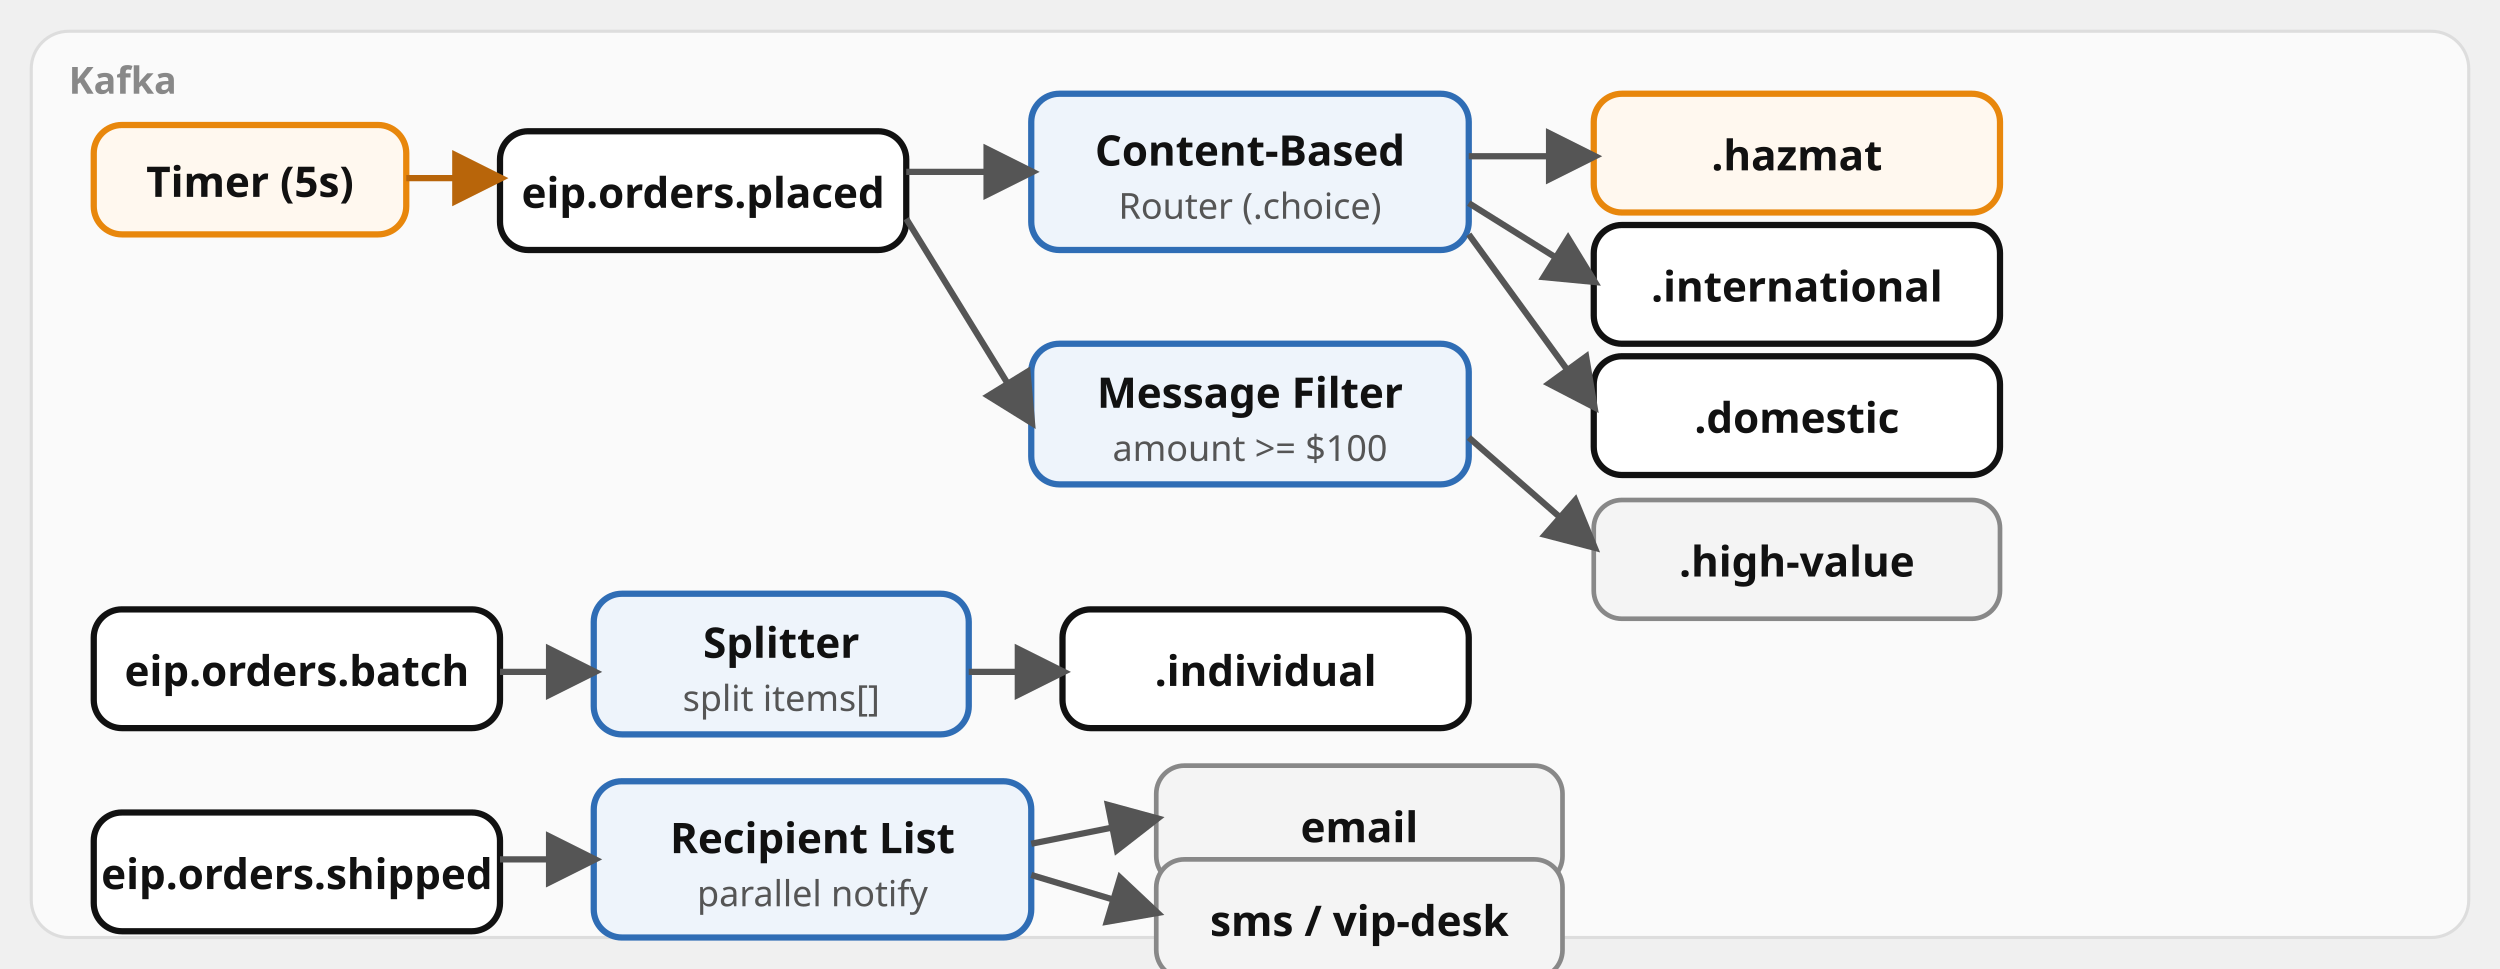
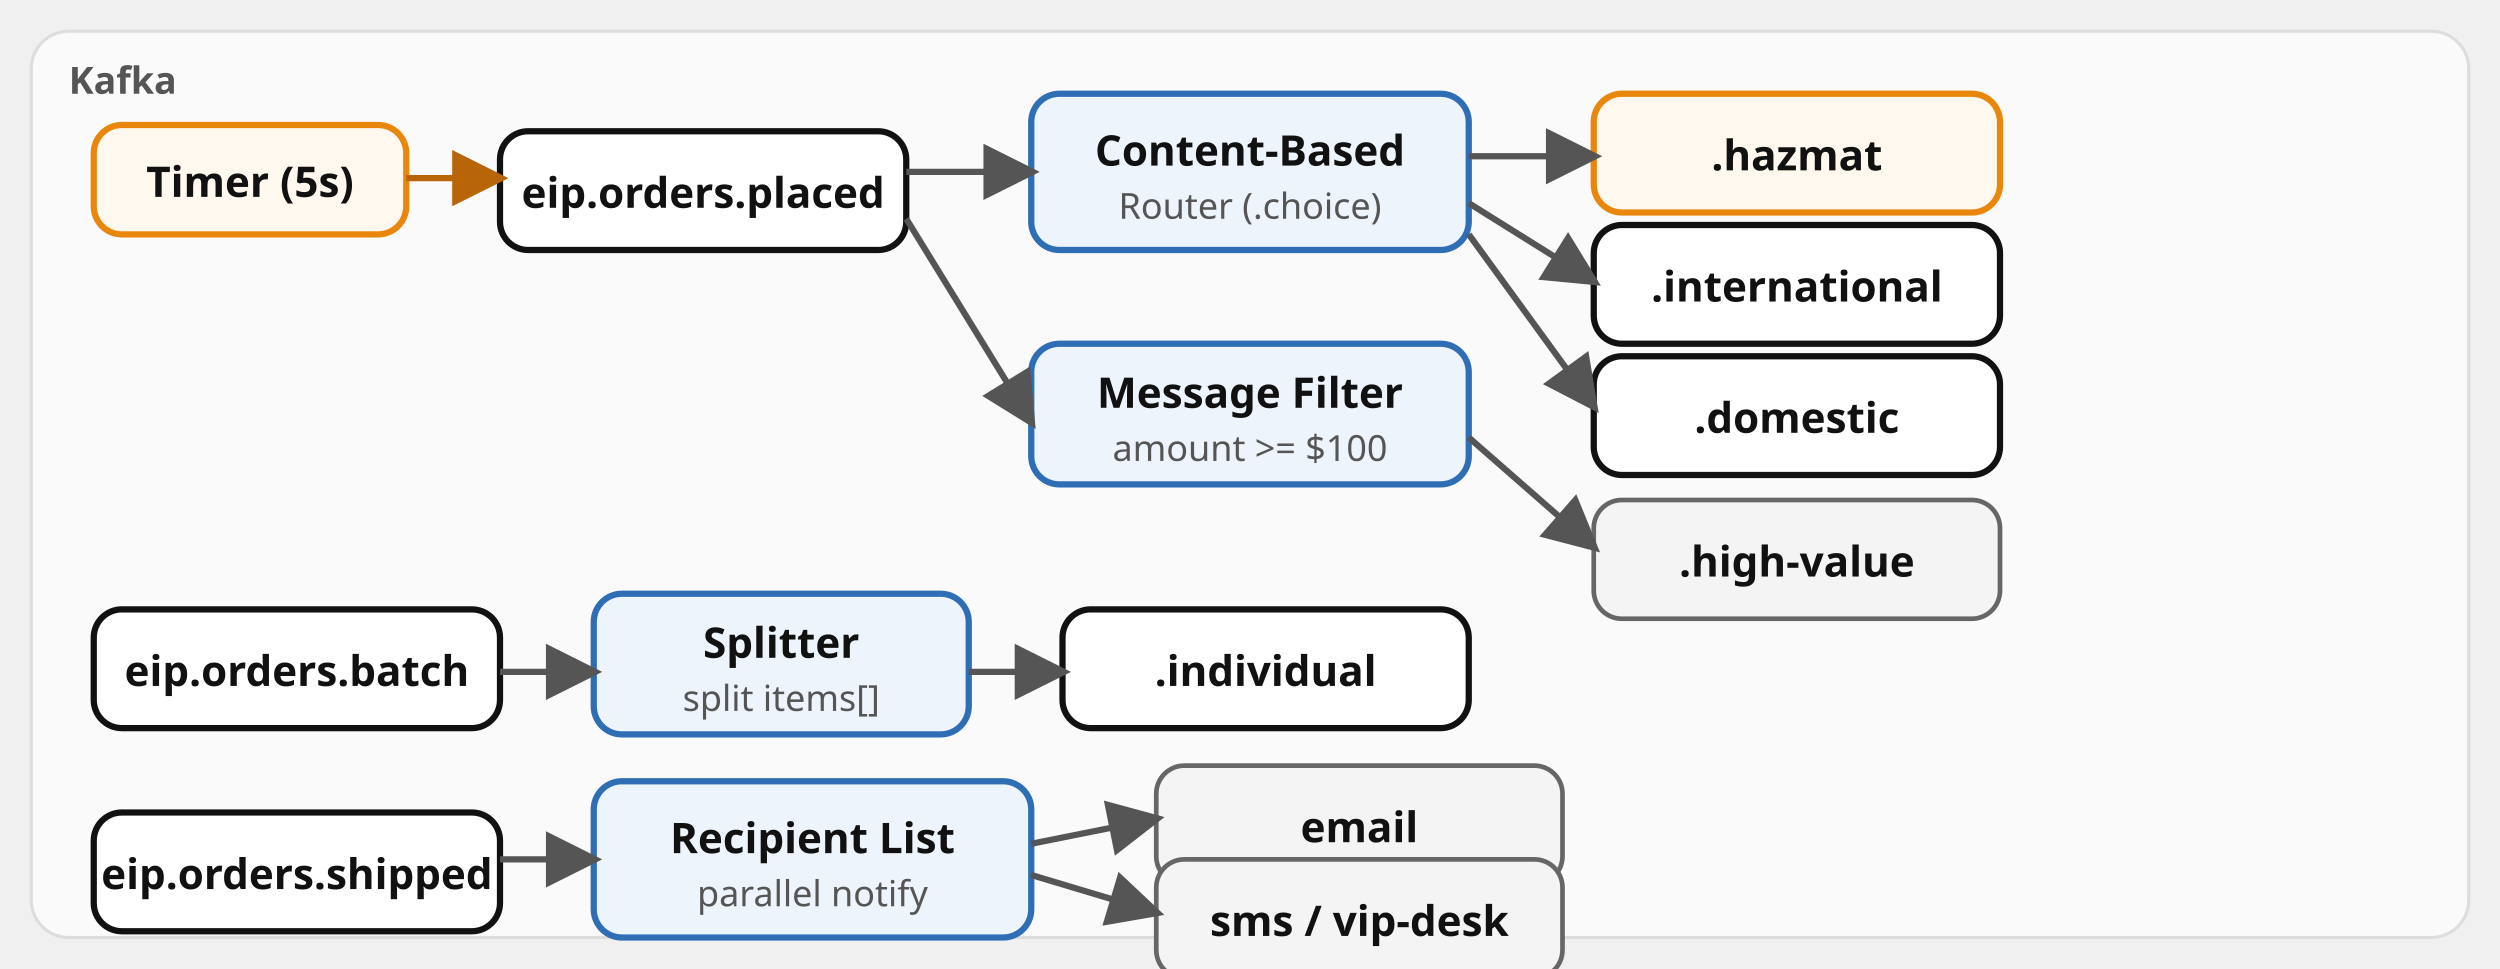
<svg xmlns="http://www.w3.org/2000/svg" viewBox="0 0 800 310" font-family="'Red Hat Text', system-ui, sans-serif" role="img">
  <defs>
    <marker id="a" viewBox="0 0 10 10" refX="8.5" refY="5" markerWidth="9" markerHeight="9" orient="auto-start-reverse">
      <path d="M0,0 L10,5 L0,10 z" fill="#555" />
    </marker>
    <marker id="am" viewBox="0 0 10 10" refX="8.5" refY="5" markerWidth="9" markerHeight="9" orient="auto-start-reverse">
      <path d="M0,0 L10,5 L0,10 z" fill="#b8650a" />
    </marker>
  </defs>
  <rect x="10" y="10" width="780" height="290" rx="12" fill="#fafafa" stroke="#ddd" />
-   <text x="22" y="30" font-size="12" font-weight="700" fill="#888">Kafka</text>
+   <text x="22" y="30" font-size="12" font-weight="700" fill="#555555">Kafka</text>
  <rect x="30" y="40" width="100" height="35" rx="9" fill="#fff8ef" stroke="#e8870c" stroke-width="2" />
  <text x="80.0" y="63.0" font-size="13.5" font-weight="700" fill="#111111" text-anchor="middle">Timer (5s)</text>
  <rect x="160" y="42" width="130" height="38" rx="9" fill="#ffffff" stroke="#111111" stroke-width="2" />
  <text x="225.0" y="66.5" font-size="13.5" font-weight="700" fill="#111111" text-anchor="middle">eip.orders.placed</text>
  <rect x="330" y="30" width="140" height="50" rx="9" fill="#eef4fb" stroke="#2f6db5" stroke-width="2" />
  <text x="400.0" y="53.0" font-size="13.5" font-weight="700" fill="#111111" text-anchor="middle">Content-Based</text>
  <text x="400.0" y="70.0" font-size="11.5" fill="#555555" text-anchor="middle">Router (.choice)</text>
  <rect x="510" y="30" width="130" height="38" rx="9" fill="#fff8ef" stroke="#e8870c" stroke-width="2" />
  <text x="575.0" y="54.5" font-size="13.5" font-weight="700" fill="#111111" text-anchor="middle">.hazmat</text>
  <rect x="510" y="72" width="130" height="38" rx="9" fill="#ffffff" stroke="#111111" stroke-width="2" />
  <text x="575.0" y="96.5" font-size="13.5" font-weight="700" fill="#111111" text-anchor="middle">.international</text>
  <rect x="510" y="114" width="130" height="38" rx="9" fill="#ffffff" stroke="#111111" stroke-width="2" />
  <text x="575.0" y="138.5" font-size="13.5" font-weight="700" fill="#111111" text-anchor="middle">.domestic</text>
  <rect x="330" y="110" width="140" height="45" rx="9" fill="#eef4fb" stroke="#2f6db5" stroke-width="2" />
  <text x="400.0" y="130.5" font-size="13.5" font-weight="700" fill="#111111" text-anchor="middle">Message Filter</text>
  <text x="400.0" y="147.5" font-size="11.5" fill="#555555" text-anchor="middle">amount &gt;= $100</text>
-   <rect x="510" y="160" width="130" height="38" rx="9" fill="#f4f4f4" stroke="#888888" stroke-width="1.5" />
+   <rect x="510" y="160" width="130" height="38" rx="9" fill="#f4f4f4" stroke="#666666" stroke-width="1.5" />
  <text x="575.0" y="184.5" font-size="13.5" font-weight="700" fill="#111111" text-anchor="middle">.high-value</text>
  <rect x="30" y="195" width="130" height="38" rx="9" fill="#ffffff" stroke="#111111" stroke-width="2" />
  <text x="95.0" y="219.5" font-size="13.5" font-weight="700" fill="#111111" text-anchor="middle">eip.orders.batch</text>
  <rect x="190" y="190" width="120" height="45" rx="9" fill="#eef4fb" stroke="#2f6db5" stroke-width="2" />
  <text x="250.0" y="210.5" font-size="13.5" font-weight="700" fill="#111111" text-anchor="middle">Splitter</text>
  <text x="250.0" y="227.5" font-size="11.5" fill="#555555" text-anchor="middle">split items[]</text>
  <rect x="340" y="195" width="130" height="38" rx="9" fill="#ffffff" stroke="#111111" stroke-width="2" />
  <text x="405.0" y="219.5" font-size="13.5" font-weight="700" fill="#111111" text-anchor="middle">.individual</text>
  <rect x="30" y="260" width="130" height="38" rx="9" fill="#ffffff" stroke="#111111" stroke-width="2" />
  <text x="95.0" y="284.5" font-size="13.5" font-weight="700" fill="#111111" text-anchor="middle">eip.orders.shipped</text>
  <rect x="190" y="250" width="140" height="50" rx="9" fill="#eef4fb" stroke="#2f6db5" stroke-width="2" />
  <text x="260.0" y="273.0" font-size="13.5" font-weight="700" fill="#111111" text-anchor="middle">Recipient List</text>
  <text x="260.0" y="290.0" font-size="11.5" fill="#555555" text-anchor="middle">parallel notify</text>
-   <rect x="370" y="245" width="130" height="38" rx="9" fill="#f4f4f4" stroke="#888888" stroke-width="1.5" />
+   <rect x="370" y="245" width="130" height="38" rx="9" fill="#f4f4f4" stroke="#666666" stroke-width="1.5" />
  <text x="435.0" y="269.5" font-size="13.5" font-weight="700" fill="#111111" text-anchor="middle">email</text>
-   <rect x="370" y="275" width="130" height="38" rx="9" fill="#f4f4f4" stroke="#888888" stroke-width="1.5" />
+   <rect x="370" y="275" width="130" height="38" rx="9" fill="#f4f4f4" stroke="#666666" stroke-width="1.5" />
  <text x="435.0" y="299.5" font-size="13.5" font-weight="700" fill="#111111" text-anchor="middle">sms / vip-desk</text>
  <path d="M130,57 L160,57" fill="none" stroke="#b8650a" stroke-width="2" marker-end="url(#am)" />
  <path d="M290,55 L330,55" fill="none" stroke="#555" stroke-width="2" marker-end="url(#a)" />
  <path d="M290,70 L330,135" fill="none" stroke="#555" stroke-width="2" marker-end="url(#a)" />
  <path d="M470,50 L510,50" fill="none" stroke="#555" stroke-width="2" marker-end="url(#a)" />
  <path d="M470,65 L510,90" fill="none" stroke="#555" stroke-width="2" marker-end="url(#a)" />
  <path d="M470,75 L510,130" fill="none" stroke="#555" stroke-width="2" marker-end="url(#a)" />
  <path d="M470,140 L510,175" fill="none" stroke="#555" stroke-width="2" marker-end="url(#a)" />
  <path d="M160,215 L190,215" fill="none" stroke="#555" stroke-width="2" marker-end="url(#a)" />
  <path d="M310,215 L340,215" fill="none" stroke="#555" stroke-width="2" marker-end="url(#a)" />
  <path d="M160,275 L190,275" fill="none" stroke="#555" stroke-width="2" marker-end="url(#a)" />
  <path d="M330,270 L370,262" fill="none" stroke="#555" stroke-width="2" marker-end="url(#a)" />
  <path d="M330,280 L370,292" fill="none" stroke="#555" stroke-width="2" marker-end="url(#a)" />
</svg>
